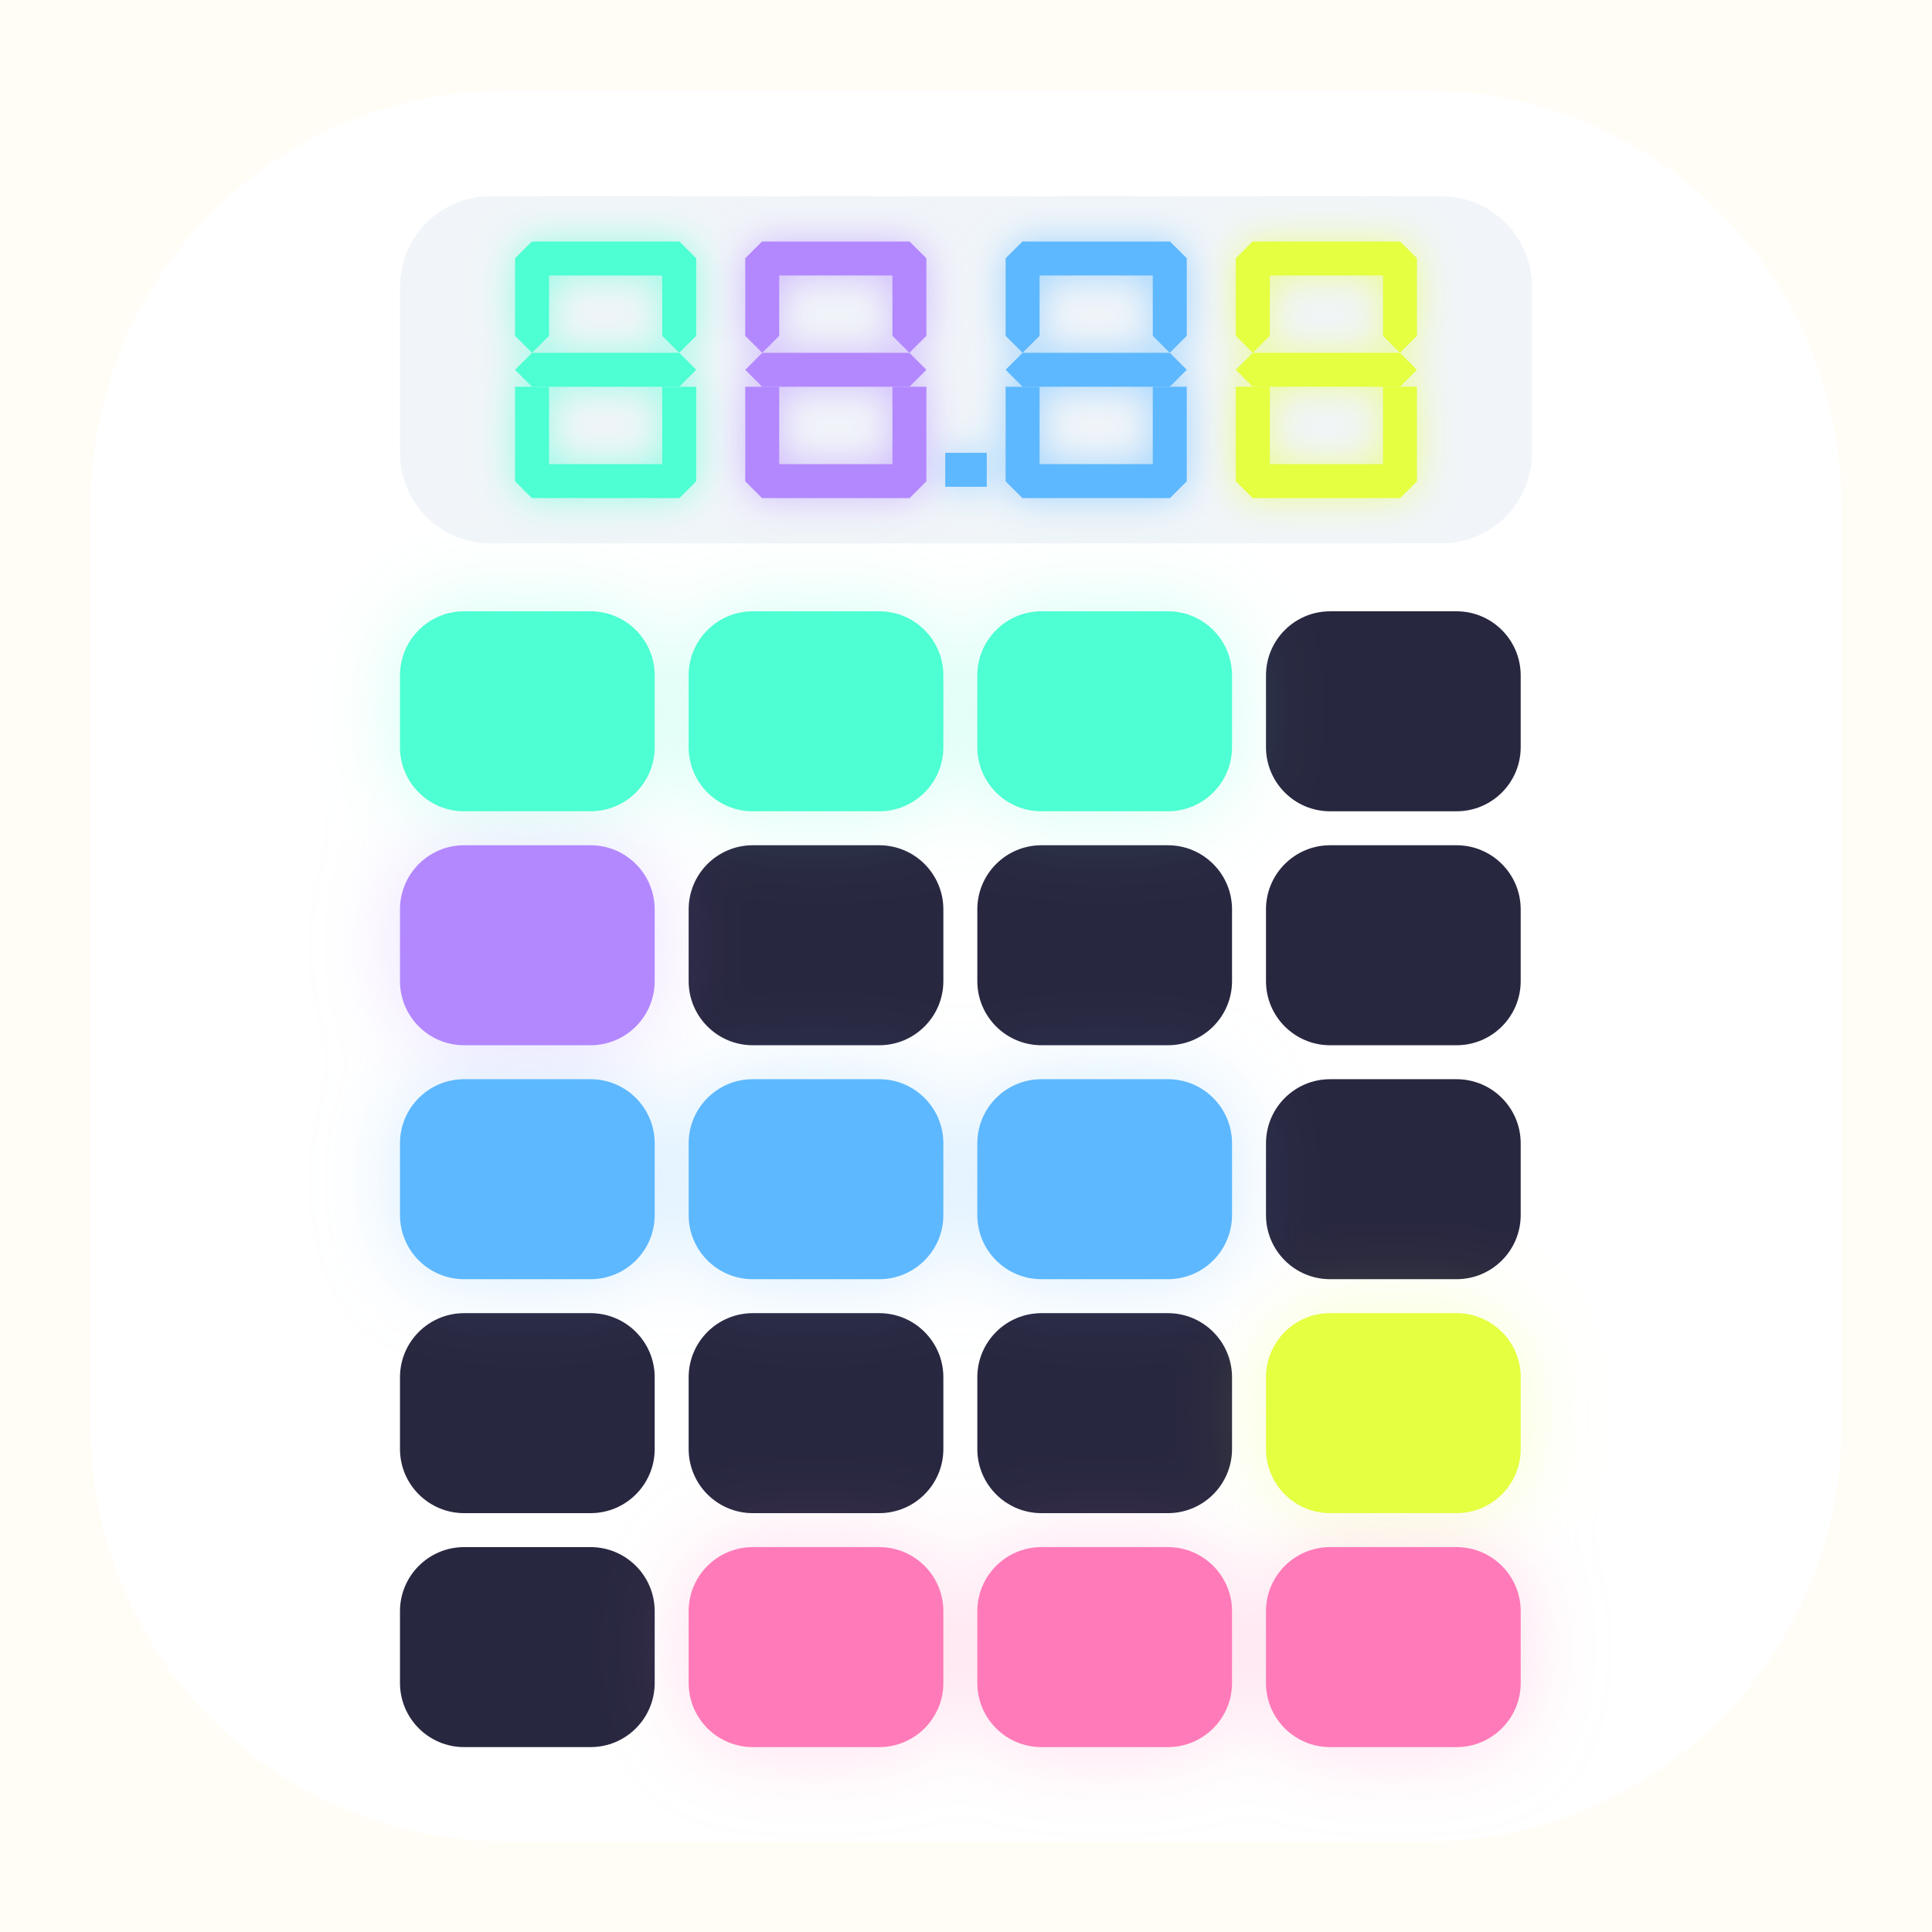
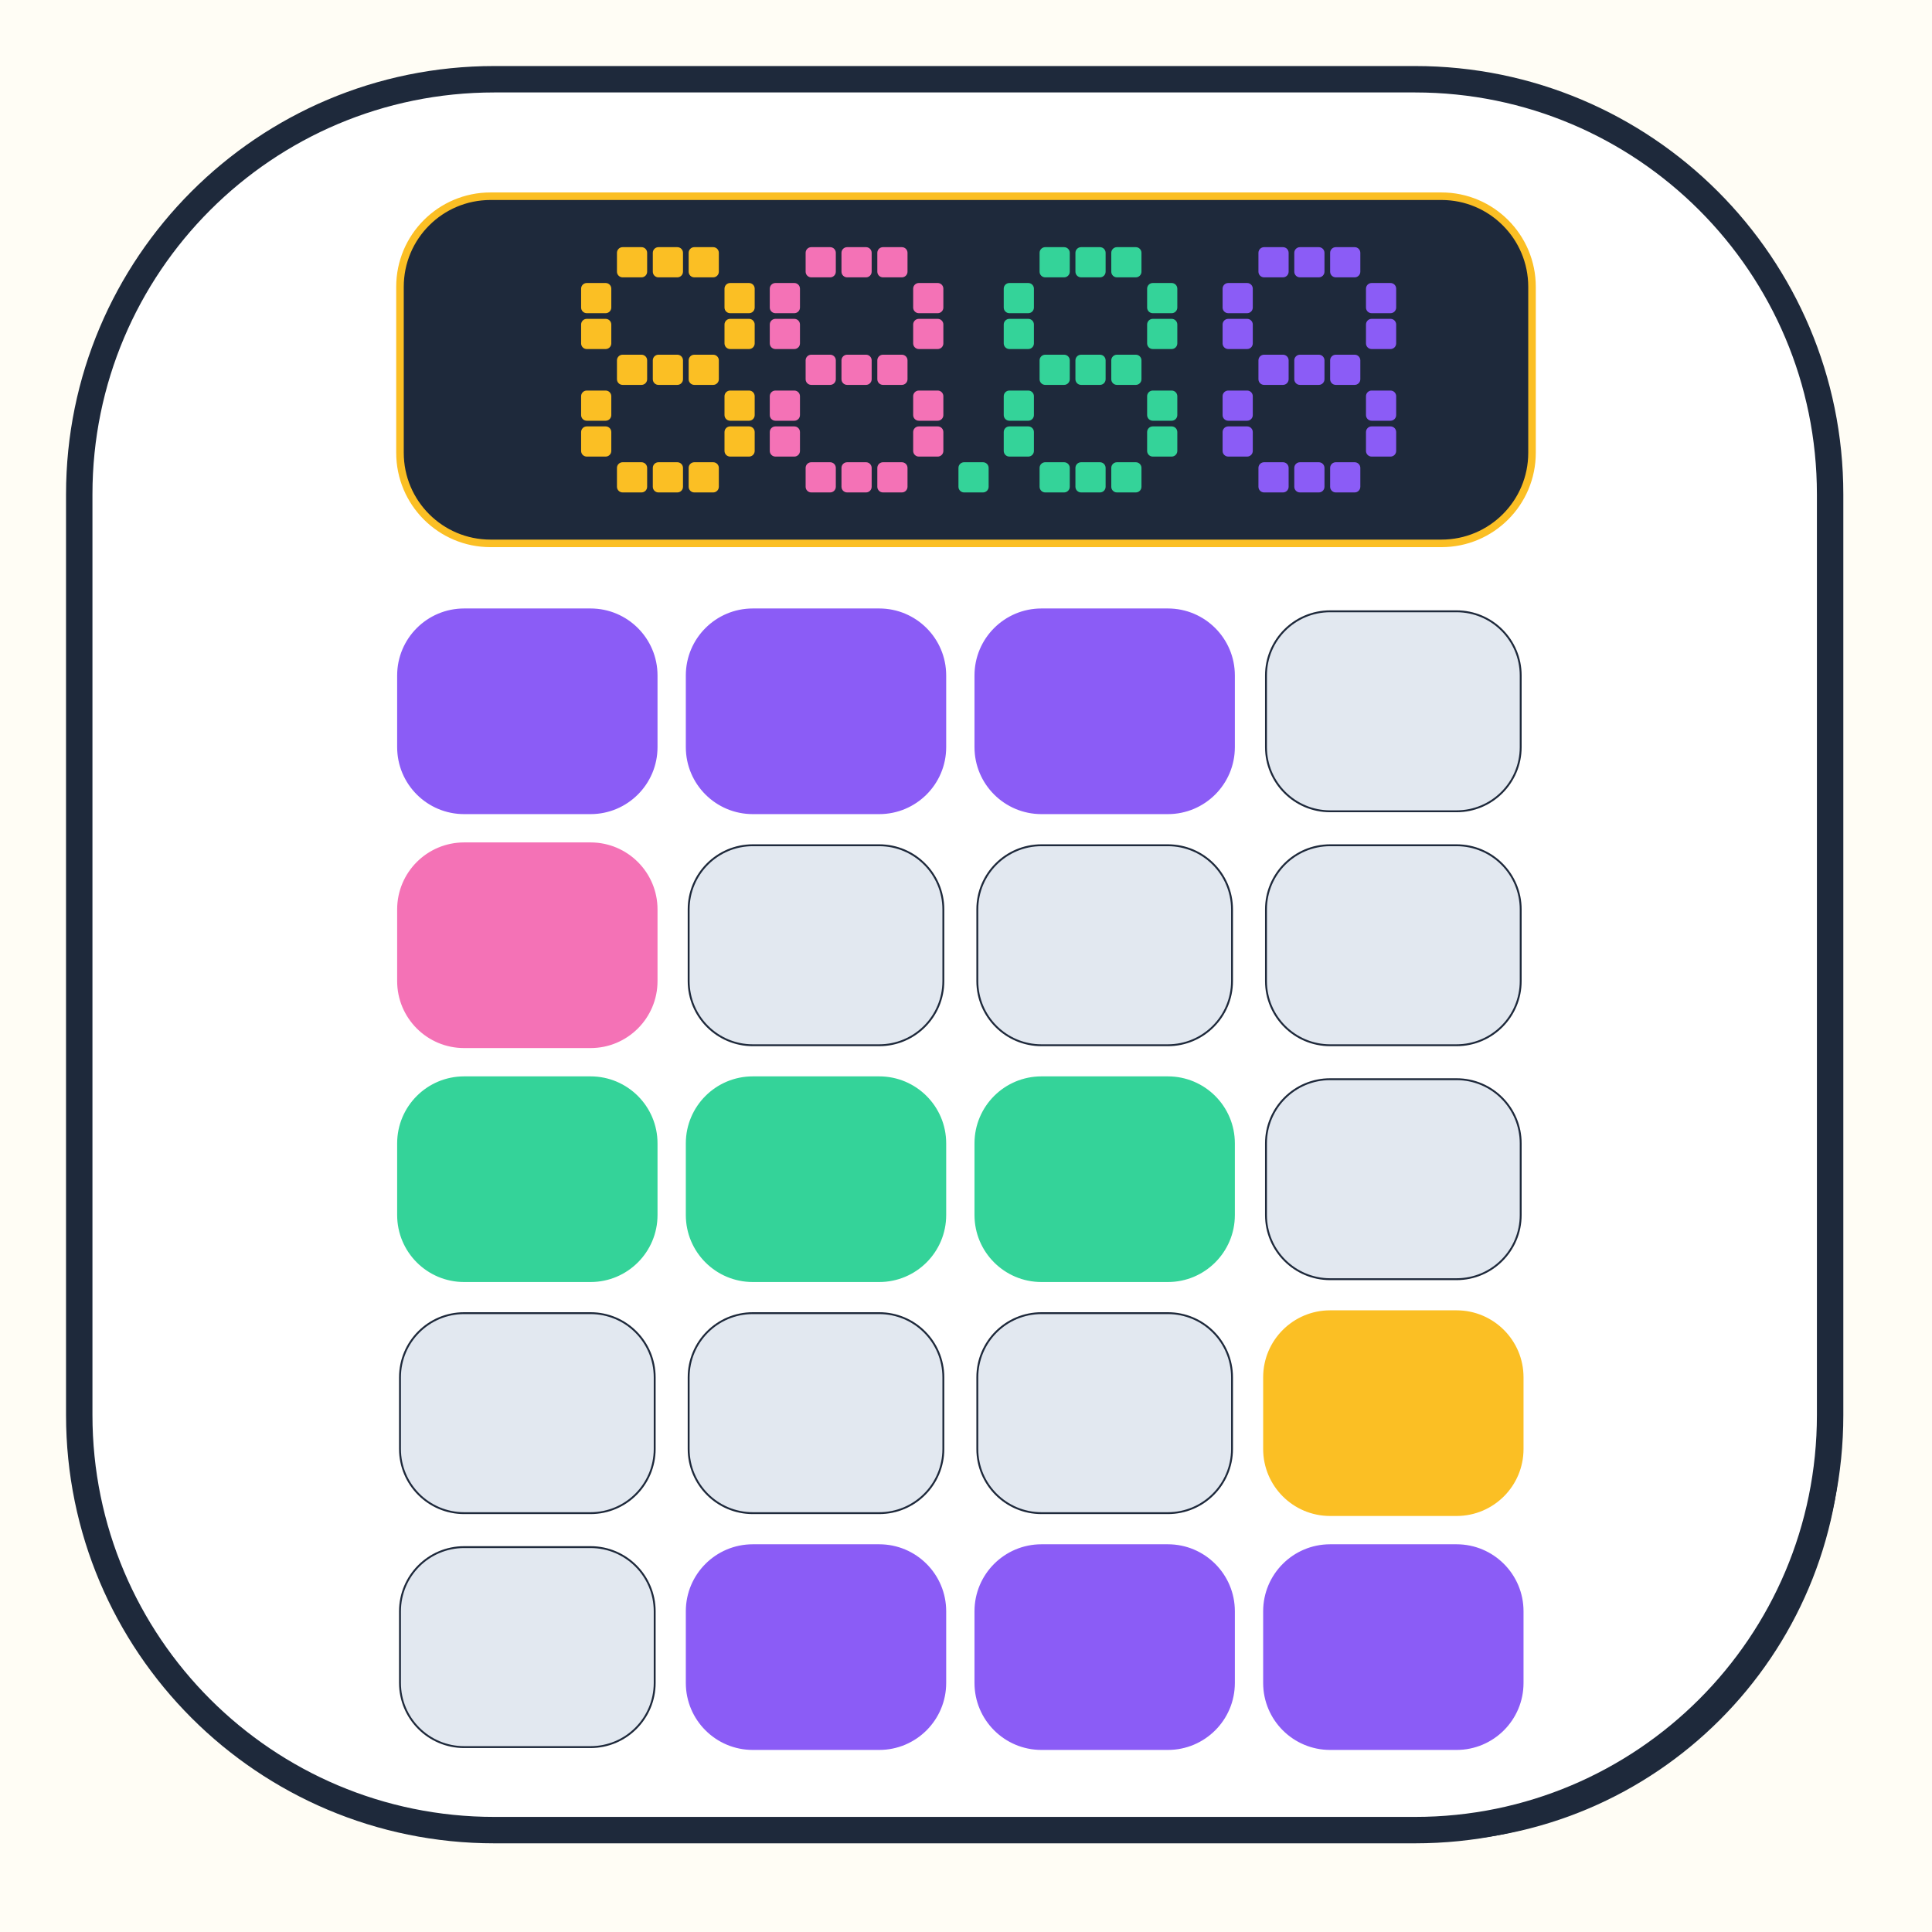
- <svg xmlns="http://www.w3.org/2000/svg" viewBox="0 0 1024 1024" width="1024" height="1024" role="img" aria-label="SuenMoney（浅色版）">
-   <defs>
-     <filter id="glow" x="-30%" y="-30%" width="160%" height="160%">
-       <feGaussianBlur stdDeviation="22" />
-     </filter>
-     <filter id="ledglow" x="-40%" y="-40%" width="180%" height="180%">
-       <feGaussianBlur stdDeviation="10" />
-     </filter>
-     <g id="led">
-       <polygon points="273,137.0 282.0,128 360.0,128 369,137.0 360.0,146 282.0,146" fill="#4DFFD2" />
-       <polygon points="360.0,128 369,137.0 369,178.0 360.0,187.0 351,178.0 351,137.0" fill="#4DFFD2" />
-       <polygon points="351,205.0 369,205.0 369,255.0 360.0,264.0 351,255.0" fill="#4DFFD2" />
-       <polygon points="273,255.0 282.0,246 360.0,246 369,255.0 360.0,264 282.0,264" fill="#4DFFD2" />
-       <polygon points="273,205.0 291,205.0 291,255.0 282.0,264.0 273,255.0" fill="#4DFFD2" />
-       <polygon points="282.0,128 291,137.0 291,178.0 282.0,187.0 273,178.0 273,137.0" fill="#4DFFD2" />
-       <polygon points="273,196.0 282.0,187.0 360.0,187.0 369,196.0 360.0,205.0 282.0,205.0" fill="#4DFFD2" />
-       <polygon points="395,137.0 404.0,128 482.0,128 491,137.0 482.0,146 404.0,146" fill="#B388FF" />
-       <polygon points="482.0,128 491,137.0 491,178.0 482.0,187.0 473,178.0 473,137.0" fill="#B388FF" />
-       <polygon points="473,205.0 491,205.0 491,255.0 482.0,264.0 473,255.0" fill="#B388FF" />
-       <polygon points="395,255.0 404.0,246 482.0,246 491,255.0 482.0,264 404.0,264" fill="#B388FF" />
-       <polygon points="395,205.0 413,205.0 413,255.0 404.0,264.0 395,255.0" fill="#B388FF" />
-       <polygon points="404.0,128 413,137.0 413,178.0 404.0,187.0 395,178.0 395,137.0" fill="#B388FF" />
-       <polygon points="395,196.0 404.0,187.0 482.0,187.0 491,196.0 482.0,205.0 404.0,205.0" fill="#B388FF" />
-       <rect x="501" y="240" width="22" height="18" fill="#5DB8FF" />
-       <polygon points="533,137.0 542.0,128 620.0,128 629,137.0 620.0,146 542.0,146" fill="#5DB8FF" />
-       <polygon points="620.0,128 629,137.0 629,178.0 620.0,187.0 611,178.0 611,137.0" fill="#5DB8FF" />
-       <polygon points="611,205.0 629,205.0 629,255.0 620.0,264.0 611,255.0" fill="#5DB8FF" />
-       <polygon points="533,255.0 542.0,246 620.0,246 629,255.0 620.0,264 542.0,264" fill="#5DB8FF" />
-       <polygon points="533,205.0 551,205.0 551,255.0 542.0,264.0 533,255.0" fill="#5DB8FF" />
-       <polygon points="542.0,128 551,137.0 551,178.0 542.0,187.0 533,178.0 533,137.0" fill="#5DB8FF" />
-       <polygon points="533,196.0 542.0,187.0 620.0,187.0 629,196.0 620.0,205.0 542.0,205.0" fill="#5DB8FF" />
-       <polygon points="655,137.0 664.0,128 742.0,128 751,137.0 742.0,146 664.0,146" fill="#E5FF41" />
-       <polygon points="742.0,128 751,137.0 751,178.0 742.0,187.0 733,178.0 733,137.0" fill="#E5FF41" />
-       <polygon points="733,205.0 751,205.0 751,255.0 742.0,264.0 733,255.0" fill="#E5FF41" />
-       <polygon points="655,255.0 664.0,246 742.0,246 751,255.0 742.0,264 664.0,264" fill="#E5FF41" />
-       <polygon points="655,205.0 673,205.0 673,255.0 664.0,264.0 655,255.0" fill="#E5FF41" />
-       <polygon points="664.0,128 673,137.0 673,178.0 664.0,187.0 655,178.0 655,137.0" fill="#E5FF41" />
-       <polygon points="655,196.0 664.0,187.0 742.0,187.0 751,196.0 742.0,205.0 664.0,205.0" fill="#E5FF41" />
-     </g>
-     <g id="led-sm">
-       <polygon points="273,137.0 282.0,128 360.0,128 369,137.0 360.0,146 282.0,146" fill="#4DFFD2" />
-       <polygon points="360.0,128 369,137.0 369,178.0 360.0,187.0 351,178.0 351,137.0" fill="#4DFFD2" />
-       <polygon points="351,205.0 369,205.0 369,255.0 360.0,264.0 351,255.0" fill="#4DFFD2" />
-       <polygon points="273,255.0 282.0,246 360.0,246 369,255.0 360.0,264 282.0,264" fill="#4DFFD2" />
-       <polygon points="273,205.0 291,205.0 291,255.0 282.0,264.0 273,255.0" fill="#4DFFD2" />
-       <polygon points="282.0,128 291,137.0 291,178.0 282.0,187.0 273,178.0 273,137.0" fill="#4DFFD2" />
-       <polygon points="273,196.0 282.0,187.0 360.0,187.0 369,196.0 360.0,205.0 282.0,205.0" fill="#4DFFD2" />
-       <polygon points="395,137.0 404.0,128 482.0,128 491,137.0 482.0,146 404.0,146" fill="#B388FF" />
-       <polygon points="482.0,128 491,137.0 491,178.0 482.0,187.0 473,178.0 473,137.0" fill="#B388FF" />
-       <polygon points="473,205.0 491,205.0 491,255.0 482.0,264.0 473,255.0" fill="#B388FF" />
-       <polygon points="395,255.0 404.0,246 482.0,246 491,255.0 482.0,264 404.0,264" fill="#B388FF" />
-       <polygon points="395,205.0 413,205.0 413,255.0 404.0,264.0 395,255.0" fill="#B388FF" />
-       <polygon points="404.0,128 413,137.0 413,178.0 404.0,187.0 395,178.0 395,137.0" fill="#B388FF" />
-       <polygon points="395,196.0 404.0,187.0 482.0,187.0 491,196.0 482.0,205.0 404.0,205.0" fill="#B388FF" />
-       <rect x="501" y="240" width="22" height="18" fill="#5DB8FF" />
-       <polygon points="533,137.0 542.0,128 620.0,128 629,137.0 620.0,146 542.0,146" fill="#5DB8FF" />
-       <polygon points="620.0,128 629,137.0 629,178.0 620.0,187.0 611,178.0 611,137.0" fill="#5DB8FF" />
-       <polygon points="611,205.0 629,205.0 629,255.0 620.0,264.0 611,255.0" fill="#5DB8FF" />
-       <polygon points="533,255.0 542.0,246 620.0,246 629,255.0 620.0,264 542.0,264" fill="#5DB8FF" />
-       <polygon points="533,205.0 551,205.0 551,255.0 542.0,264.0 533,255.0" fill="#5DB8FF" />
-       <polygon points="542.0,128 551,137.0 551,178.0 542.0,187.0 533,178.0 533,137.0" fill="#5DB8FF" />
-       <polygon points="533,196.0 542.0,187.0 620.0,187.0 629,196.0 620.0,205.0 542.0,205.0" fill="#5DB8FF" />
-       <polygon points="655,137.0 664.0,128 742.0,128 751,137.0 742.0,146 664.0,146" fill="#E5FF41" />
-       <polygon points="742.0,128 751,137.0 751,178.0 742.0,187.0 733,178.0 733,137.0" fill="#E5FF41" />
-       <polygon points="733,205.0 751,205.0 751,255.0 742.0,264.0 733,255.0" fill="#E5FF41" />
-       <polygon points="655,255.0 664.0,246 742.0,246 751,255.0 742.0,264 664.0,264" fill="#E5FF41" />
-       <polygon points="655,205.0 673,205.0 673,255.0 664.0,264.0 655,255.0" fill="#E5FF41" />
-       <polygon points="664.0,128 673,137.0 673,178.0 664.0,187.0 655,178.0 655,137.0" fill="#E5FF41" />
-       <polygon points="655,196.0 664.0,187.0 742.0,187.0 751,196.0 742.0,205.0 664.0,205.0" fill="#E5FF41" />
-     </g>
-     <g id="led-mono">
-       <polygon points="273,137.0 282.0,128 360.0,128 369,137.0 360.0,146 282.0,146" fill="#F2EFFA" />
-       <polygon points="360.0,128 369,137.0 369,178.0 360.0,187.0 351,178.0 351,137.0" fill="#F2EFFA" />
-       <polygon points="351,205.0 369,205.0 369,255.0 360.0,264.0 351,255.0" fill="#F2EFFA" />
-       <polygon points="273,255.0 282.0,246 360.0,246 369,255.0 360.0,264 282.0,264" fill="#F2EFFA" />
-       <polygon points="273,205.0 291,205.0 291,255.0 282.0,264.0 273,255.0" fill="#F2EFFA" />
-       <polygon points="282.0,128 291,137.0 291,178.0 282.0,187.0 273,178.0 273,137.0" fill="#F2EFFA" />
-       <polygon points="273,196.0 282.0,187.0 360.0,187.0 369,196.0 360.0,205.0 282.0,205.0" fill="#F2EFFA" />
-       <polygon points="395,137.0 404.0,128 482.0,128 491,137.0 482.0,146 404.0,146" fill="#F2EFFA" />
-       <polygon points="482.0,128 491,137.0 491,178.0 482.0,187.0 473,178.0 473,137.0" fill="#F2EFFA" />
-       <polygon points="473,205.0 491,205.0 491,255.0 482.0,264.0 473,255.0" fill="#F2EFFA" />
-       <polygon points="395,255.0 404.0,246 482.0,246 491,255.0 482.0,264 404.0,264" fill="#F2EFFA" />
-       <polygon points="395,205.0 413,205.0 413,255.0 404.0,264.0 395,255.0" fill="#F2EFFA" />
-       <polygon points="404.0,128 413,137.0 413,178.0 404.0,187.0 395,178.0 395,137.0" fill="#F2EFFA" />
-       <polygon points="395,196.0 404.0,187.0 482.0,187.0 491,196.0 482.0,205.0 404.0,205.0" fill="#F2EFFA" />
-       <rect x="501" y="240" width="22" height="18" fill="#F2EFFA" />
-       <polygon points="533,137.0 542.0,128 620.0,128 629,137.0 620.0,146 542.0,146" fill="#F2EFFA" />
-       <polygon points="620.0,128 629,137.0 629,178.0 620.0,187.0 611,178.0 611,137.0" fill="#F2EFFA" />
-       <polygon points="611,205.0 629,205.0 629,255.0 620.0,264.0 611,255.0" fill="#F2EFFA" />
-       <polygon points="533,255.0 542.0,246 620.0,246 629,255.0 620.0,264 542.0,264" fill="#F2EFFA" />
-       <polygon points="533,205.0 551,205.0 551,255.0 542.0,264.0 533,255.0" fill="#F2EFFA" />
-       <polygon points="542.0,128 551,137.0 551,178.0 542.0,187.0 533,178.0 533,137.0" fill="#F2EFFA" />
-       <polygon points="533,196.0 542.0,187.0 620.0,187.0 629,196.0 620.0,205.0 542.0,205.0" fill="#F2EFFA" />
-       <polygon points="655,137.0 664.0,128 742.0,128 751,137.0 742.0,146 664.0,146" fill="#F2EFFA" />
-       <polygon points="742.0,128 751,137.0 751,178.0 742.0,187.0 733,178.0 733,137.0" fill="#F2EFFA" />
-       <polygon points="733,205.0 751,205.0 751,255.0 742.0,264.0 733,255.0" fill="#F2EFFA" />
-       <polygon points="655,255.0 664.0,246 742.0,246 751,255.0 742.0,264 664.0,264" fill="#F2EFFA" />
-       <polygon points="655,205.0 673,205.0 673,255.0 664.0,264.0 655,255.0" fill="#F2EFFA" />
-       <polygon points="664.0,128 673,137.0 673,178.0 664.0,187.0 655,178.0 655,137.0" fill="#F2EFFA" />
-       <polygon points="655,196.0 664.0,187.0 742.0,187.0 751,196.0 742.0,205.0 664.0,205.0" fill="#F2EFFA" />
-     </g>
-     <g id="lit">
-       <rect x="212" y="324" width="135" height="106" rx="34" fill="#4DFFD2" />
-       <rect x="365" y="324" width="135" height="106" rx="34" fill="#4DFFD2" />
-       <rect x="518" y="324" width="135" height="106" rx="34" fill="#4DFFD2" />
-       <rect x="212" y="448" width="135" height="106" rx="34" fill="#B388FF" />
-       <rect x="212" y="572" width="135" height="106" rx="34" fill="#5DB8FF" />
-       <rect x="365" y="572" width="135" height="106" rx="34" fill="#5DB8FF" />
-       <rect x="518" y="572" width="135" height="106" rx="34" fill="#5DB8FF" />
-       <rect x="671" y="696" width="135" height="106" rx="34" fill="#E5FF41" />
-       <rect x="365" y="820" width="135" height="106" rx="34" fill="#FF7AB8" />
-       <rect x="518" y="820" width="135" height="106" rx="34" fill="#FF7AB8" />
-       <rect x="671" y="820" width="135" height="106" rx="34" fill="#FF7AB8" />
-     </g>
-     <g id="dim">
-       <rect x="671" y="324" width="135" height="106" rx="34" fill="#282740" />
-       <rect x="365" y="448" width="135" height="106" rx="34" fill="#282740" />
-       <rect x="518" y="448" width="135" height="106" rx="34" fill="#282740" />
-       <rect x="671" y="448" width="135" height="106" rx="34" fill="#282740" />
-       <rect x="671" y="572" width="135" height="106" rx="34" fill="#282740" />
-       <rect x="212" y="696" width="135" height="106" rx="34" fill="#282740" />
-       <rect x="365" y="696" width="135" height="106" rx="34" fill="#282740" />
-       <rect x="518" y="696" width="135" height="106" rx="34" fill="#282740" />
-       <rect x="212" y="820" width="135" height="106" rx="34" fill="#282740" />
-     </g>
-     <g id="mono-lit">
-       <rect x="212" y="324" width="135" height="106" rx="34" fill="#F2EFFA" />
-       <rect x="365" y="324" width="135" height="106" rx="34" fill="#F2EFFA" />
-       <rect x="518" y="324" width="135" height="106" rx="34" fill="#F2EFFA" />
-       <rect x="212" y="448" width="135" height="106" rx="34" fill="#F2EFFA" />
-       <rect x="212" y="572" width="135" height="106" rx="34" fill="#F2EFFA" />
-       <rect x="365" y="572" width="135" height="106" rx="34" fill="#F2EFFA" />
-       <rect x="518" y="572" width="135" height="106" rx="34" fill="#F2EFFA" />
-       <rect x="671" y="696" width="135" height="106" rx="34" fill="#F2EFFA" />
-       <rect x="365" y="820" width="135" height="106" rx="34" fill="#F2EFFA" />
-       <rect x="518" y="820" width="135" height="106" rx="34" fill="#F2EFFA" />
-       <rect x="671" y="820" width="135" height="106" rx="34" fill="#F2EFFA" />
-     </g>
-     <g id="mono-dim">
-       <rect x="671" y="324" width="135" height="106" rx="34" fill="#F2EFFA" />
-       <rect x="365" y="448" width="135" height="106" rx="34" fill="#F2EFFA" />
-       <rect x="518" y="448" width="135" height="106" rx="34" fill="#F2EFFA" />
-       <rect x="671" y="448" width="135" height="106" rx="34" fill="#F2EFFA" />
-       <rect x="671" y="572" width="135" height="106" rx="34" fill="#F2EFFA" />
-       <rect x="212" y="696" width="135" height="106" rx="34" fill="#F2EFFA" />
-       <rect x="365" y="696" width="135" height="106" rx="34" fill="#F2EFFA" />
-       <rect x="518" y="696" width="135" height="106" rx="34" fill="#F2EFFA" />
-       <rect x="212" y="820" width="135" height="106" rx="34" fill="#F2EFFA" />
-     </g>
-   </defs>
+ <svg xmlns="http://www.w3.org/2000/svg" viewBox="0 0 1024 1024" width="1024" height="1024" role="img" aria-label="SuenMoney（浅色）">
  <rect width="1024" height="1024" fill="#FFFDF5" />
-   <rect x="48" y="48" width="928" height="928" rx="220" fill="#FFFFFF" />
-   <rect x="212" y="104" width="600" height="184" rx="48" fill="#F1F5F9" />
-   <use href="#led" filter="url(#ledglow)" opacity=".55" />
-   <use href="#led" />
-   <use href="#dim" />
-   <use href="#lit" filter="url(#glow)" opacity=".25" />
-   <use href="#lit" />
+   <rect x="48" y="48" width="928" height="928" rx="220" fill="#1E293B" />
+   <rect x="42" y="42" width="928" height="928" rx="220" fill="#FFFFFF" stroke="#1E293B" stroke-width="14" />
+   <rect x="212" y="104" width="600" height="184" rx="48" fill="#1E293B" stroke="#FBBF24" stroke-width="4" />
+   <rect x="327" y="131" width="16" height="16" rx="3" fill="#FBBF24" />
+   <rect x="346" y="131" width="16" height="16" rx="3" fill="#FBBF24" />
+   <rect x="365" y="131" width="16" height="16" rx="3" fill="#FBBF24" />
+   <rect x="308" y="150" width="16" height="16" rx="3" fill="#FBBF24" />
+   <rect x="384" y="150" width="16" height="16" rx="3" fill="#FBBF24" />
+   <rect x="308" y="169" width="16" height="16" rx="3" fill="#FBBF24" />
+   <rect x="384" y="169" width="16" height="16" rx="3" fill="#FBBF24" />
+   <rect x="327" y="188" width="16" height="16" rx="3" fill="#FBBF24" />
+   <rect x="346" y="188" width="16" height="16" rx="3" fill="#FBBF24" />
+   <rect x="365" y="188" width="16" height="16" rx="3" fill="#FBBF24" />
+   <rect x="308" y="207" width="16" height="16" rx="3" fill="#FBBF24" />
+   <rect x="384" y="207" width="16" height="16" rx="3" fill="#FBBF24" />
+   <rect x="308" y="226" width="16" height="16" rx="3" fill="#FBBF24" />
+   <rect x="384" y="226" width="16" height="16" rx="3" fill="#FBBF24" />
+   <rect x="327" y="245" width="16" height="16" rx="3" fill="#FBBF24" />
+   <rect x="346" y="245" width="16" height="16" rx="3" fill="#FBBF24" />
+   <rect x="365" y="245" width="16" height="16" rx="3" fill="#FBBF24" />
+   <rect x="427" y="131" width="16" height="16" rx="3" fill="#F472B6" />
+   <rect x="446" y="131" width="16" height="16" rx="3" fill="#F472B6" />
+   <rect x="465" y="131" width="16" height="16" rx="3" fill="#F472B6" />
+   <rect x="408" y="150" width="16" height="16" rx="3" fill="#F472B6" />
+   <rect x="484" y="150" width="16" height="16" rx="3" fill="#F472B6" />
+   <rect x="408" y="169" width="16" height="16" rx="3" fill="#F472B6" />
+   <rect x="484" y="169" width="16" height="16" rx="3" fill="#F472B6" />
+   <rect x="427" y="188" width="16" height="16" rx="3" fill="#F472B6" />
+   <rect x="446" y="188" width="16" height="16" rx="3" fill="#F472B6" />
+   <rect x="465" y="188" width="16" height="16" rx="3" fill="#F472B6" />
+   <rect x="408" y="207" width="16" height="16" rx="3" fill="#F472B6" />
+   <rect x="484" y="207" width="16" height="16" rx="3" fill="#F472B6" />
+   <rect x="408" y="226" width="16" height="16" rx="3" fill="#F472B6" />
+   <rect x="484" y="226" width="16" height="16" rx="3" fill="#F472B6" />
+   <rect x="427" y="245" width="16" height="16" rx="3" fill="#F472B6" />
+   <rect x="446" y="245" width="16" height="16" rx="3" fill="#F472B6" />
+   <rect x="465" y="245" width="16" height="16" rx="3" fill="#F472B6" />
+   <rect x="508" y="245" width="16" height="16" rx="3" fill="#34D399" />
+   <rect x="551" y="131" width="16" height="16" rx="3" fill="#34D399" />
+   <rect x="570" y="131" width="16" height="16" rx="3" fill="#34D399" />
+   <rect x="589" y="131" width="16" height="16" rx="3" fill="#34D399" />
+   <rect x="532" y="150" width="16" height="16" rx="3" fill="#34D399" />
+   <rect x="608" y="150" width="16" height="16" rx="3" fill="#34D399" />
+   <rect x="532" y="169" width="16" height="16" rx="3" fill="#34D399" />
+   <rect x="608" y="169" width="16" height="16" rx="3" fill="#34D399" />
+   <rect x="551" y="188" width="16" height="16" rx="3" fill="#34D399" />
+   <rect x="570" y="188" width="16" height="16" rx="3" fill="#34D399" />
+   <rect x="589" y="188" width="16" height="16" rx="3" fill="#34D399" />
+   <rect x="532" y="207" width="16" height="16" rx="3" fill="#34D399" />
+   <rect x="608" y="207" width="16" height="16" rx="3" fill="#34D399" />
+   <rect x="532" y="226" width="16" height="16" rx="3" fill="#34D399" />
+   <rect x="608" y="226" width="16" height="16" rx="3" fill="#34D399" />
+   <rect x="551" y="245" width="16" height="16" rx="3" fill="#34D399" />
+   <rect x="570" y="245" width="16" height="16" rx="3" fill="#34D399" />
+   <rect x="589" y="245" width="16" height="16" rx="3" fill="#34D399" />
+   <rect x="667" y="131" width="16" height="16" rx="3" fill="#8B5CF6" />
+   <rect x="686" y="131" width="16" height="16" rx="3" fill="#8B5CF6" />
+   <rect x="705" y="131" width="16" height="16" rx="3" fill="#8B5CF6" />
+   <rect x="648" y="150" width="16" height="16" rx="3" fill="#8B5CF6" />
+   <rect x="724" y="150" width="16" height="16" rx="3" fill="#8B5CF6" />
+   <rect x="648" y="169" width="16" height="16" rx="3" fill="#8B5CF6" />
+   <rect x="724" y="169" width="16" height="16" rx="3" fill="#8B5CF6" />
+   <rect x="667" y="188" width="16" height="16" rx="3" fill="#8B5CF6" />
+   <rect x="686" y="188" width="16" height="16" rx="3" fill="#8B5CF6" />
+   <rect x="705" y="188" width="16" height="16" rx="3" fill="#8B5CF6" />
+   <rect x="648" y="207" width="16" height="16" rx="3" fill="#8B5CF6" />
+   <rect x="724" y="207" width="16" height="16" rx="3" fill="#8B5CF6" />
+   <rect x="648" y="226" width="16" height="16" rx="3" fill="#8B5CF6" />
+   <rect x="724" y="226" width="16" height="16" rx="3" fill="#8B5CF6" />
+   <rect x="667" y="245" width="16" height="16" rx="3" fill="#8B5CF6" />
+   <rect x="686" y="245" width="16" height="16" rx="3" fill="#8B5CF6" />
+   <rect x="705" y="245" width="16" height="16" rx="3" fill="#8B5CF6" />
+   <rect x="212" y="324" width="135" height="106" rx="34" fill="#8B5CF6" stroke="#8B5CF6" stroke-width="3" />
+   <rect x="365" y="324" width="135" height="106" rx="34" fill="#8B5CF6" stroke="#8B5CF6" stroke-width="3" />
+   <rect x="518" y="324" width="135" height="106" rx="34" fill="#8B5CF6" stroke="#8B5CF6" stroke-width="3" />
+   <rect x="671" y="324" width="135" height="106" rx="34" fill="#E2E8F0" stroke="#1E293B" stroke-width="1" />
+   <rect x="212" y="448" width="135" height="106" rx="34" fill="#F472B6" stroke="#F472B6" stroke-width="3" />
+   <rect x="365" y="448" width="135" height="106" rx="34" fill="#E2E8F0" stroke="#1E293B" stroke-width="1" />
+   <rect x="518" y="448" width="135" height="106" rx="34" fill="#E2E8F0" stroke="#1E293B" stroke-width="1" />
+   <rect x="671" y="448" width="135" height="106" rx="34" fill="#E2E8F0" stroke="#1E293B" stroke-width="1" />
+   <rect x="212" y="572" width="135" height="106" rx="34" fill="#34D399" stroke="#34D399" stroke-width="3" />
+   <rect x="365" y="572" width="135" height="106" rx="34" fill="#34D399" stroke="#34D399" stroke-width="3" />
+   <rect x="518" y="572" width="135" height="106" rx="34" fill="#34D399" stroke="#34D399" stroke-width="3" />
+   <rect x="671" y="572" width="135" height="106" rx="34" fill="#E2E8F0" stroke="#1E293B" stroke-width="1" />
+   <rect x="212" y="696" width="135" height="106" rx="34" fill="#E2E8F0" stroke="#1E293B" stroke-width="1" />
+   <rect x="365" y="696" width="135" height="106" rx="34" fill="#E2E8F0" stroke="#1E293B" stroke-width="1" />
+   <rect x="518" y="696" width="135" height="106" rx="34" fill="#E2E8F0" stroke="#1E293B" stroke-width="1" />
+   <rect x="671" y="696" width="135" height="106" rx="34" fill="#FBBF24" stroke="#FBBF24" stroke-width="3" />
+   <rect x="212" y="820" width="135" height="106" rx="34" fill="#E2E8F0" stroke="#1E293B" stroke-width="1" />
+   <rect x="365" y="820" width="135" height="106" rx="34" fill="#8B5CF6" stroke="#8B5CF6" stroke-width="3" />
+   <rect x="518" y="820" width="135" height="106" rx="34" fill="#8B5CF6" stroke="#8B5CF6" stroke-width="3" />
+   <rect x="671" y="820" width="135" height="106" rx="34" fill="#8B5CF6" stroke="#8B5CF6" stroke-width="3" />
</svg>
